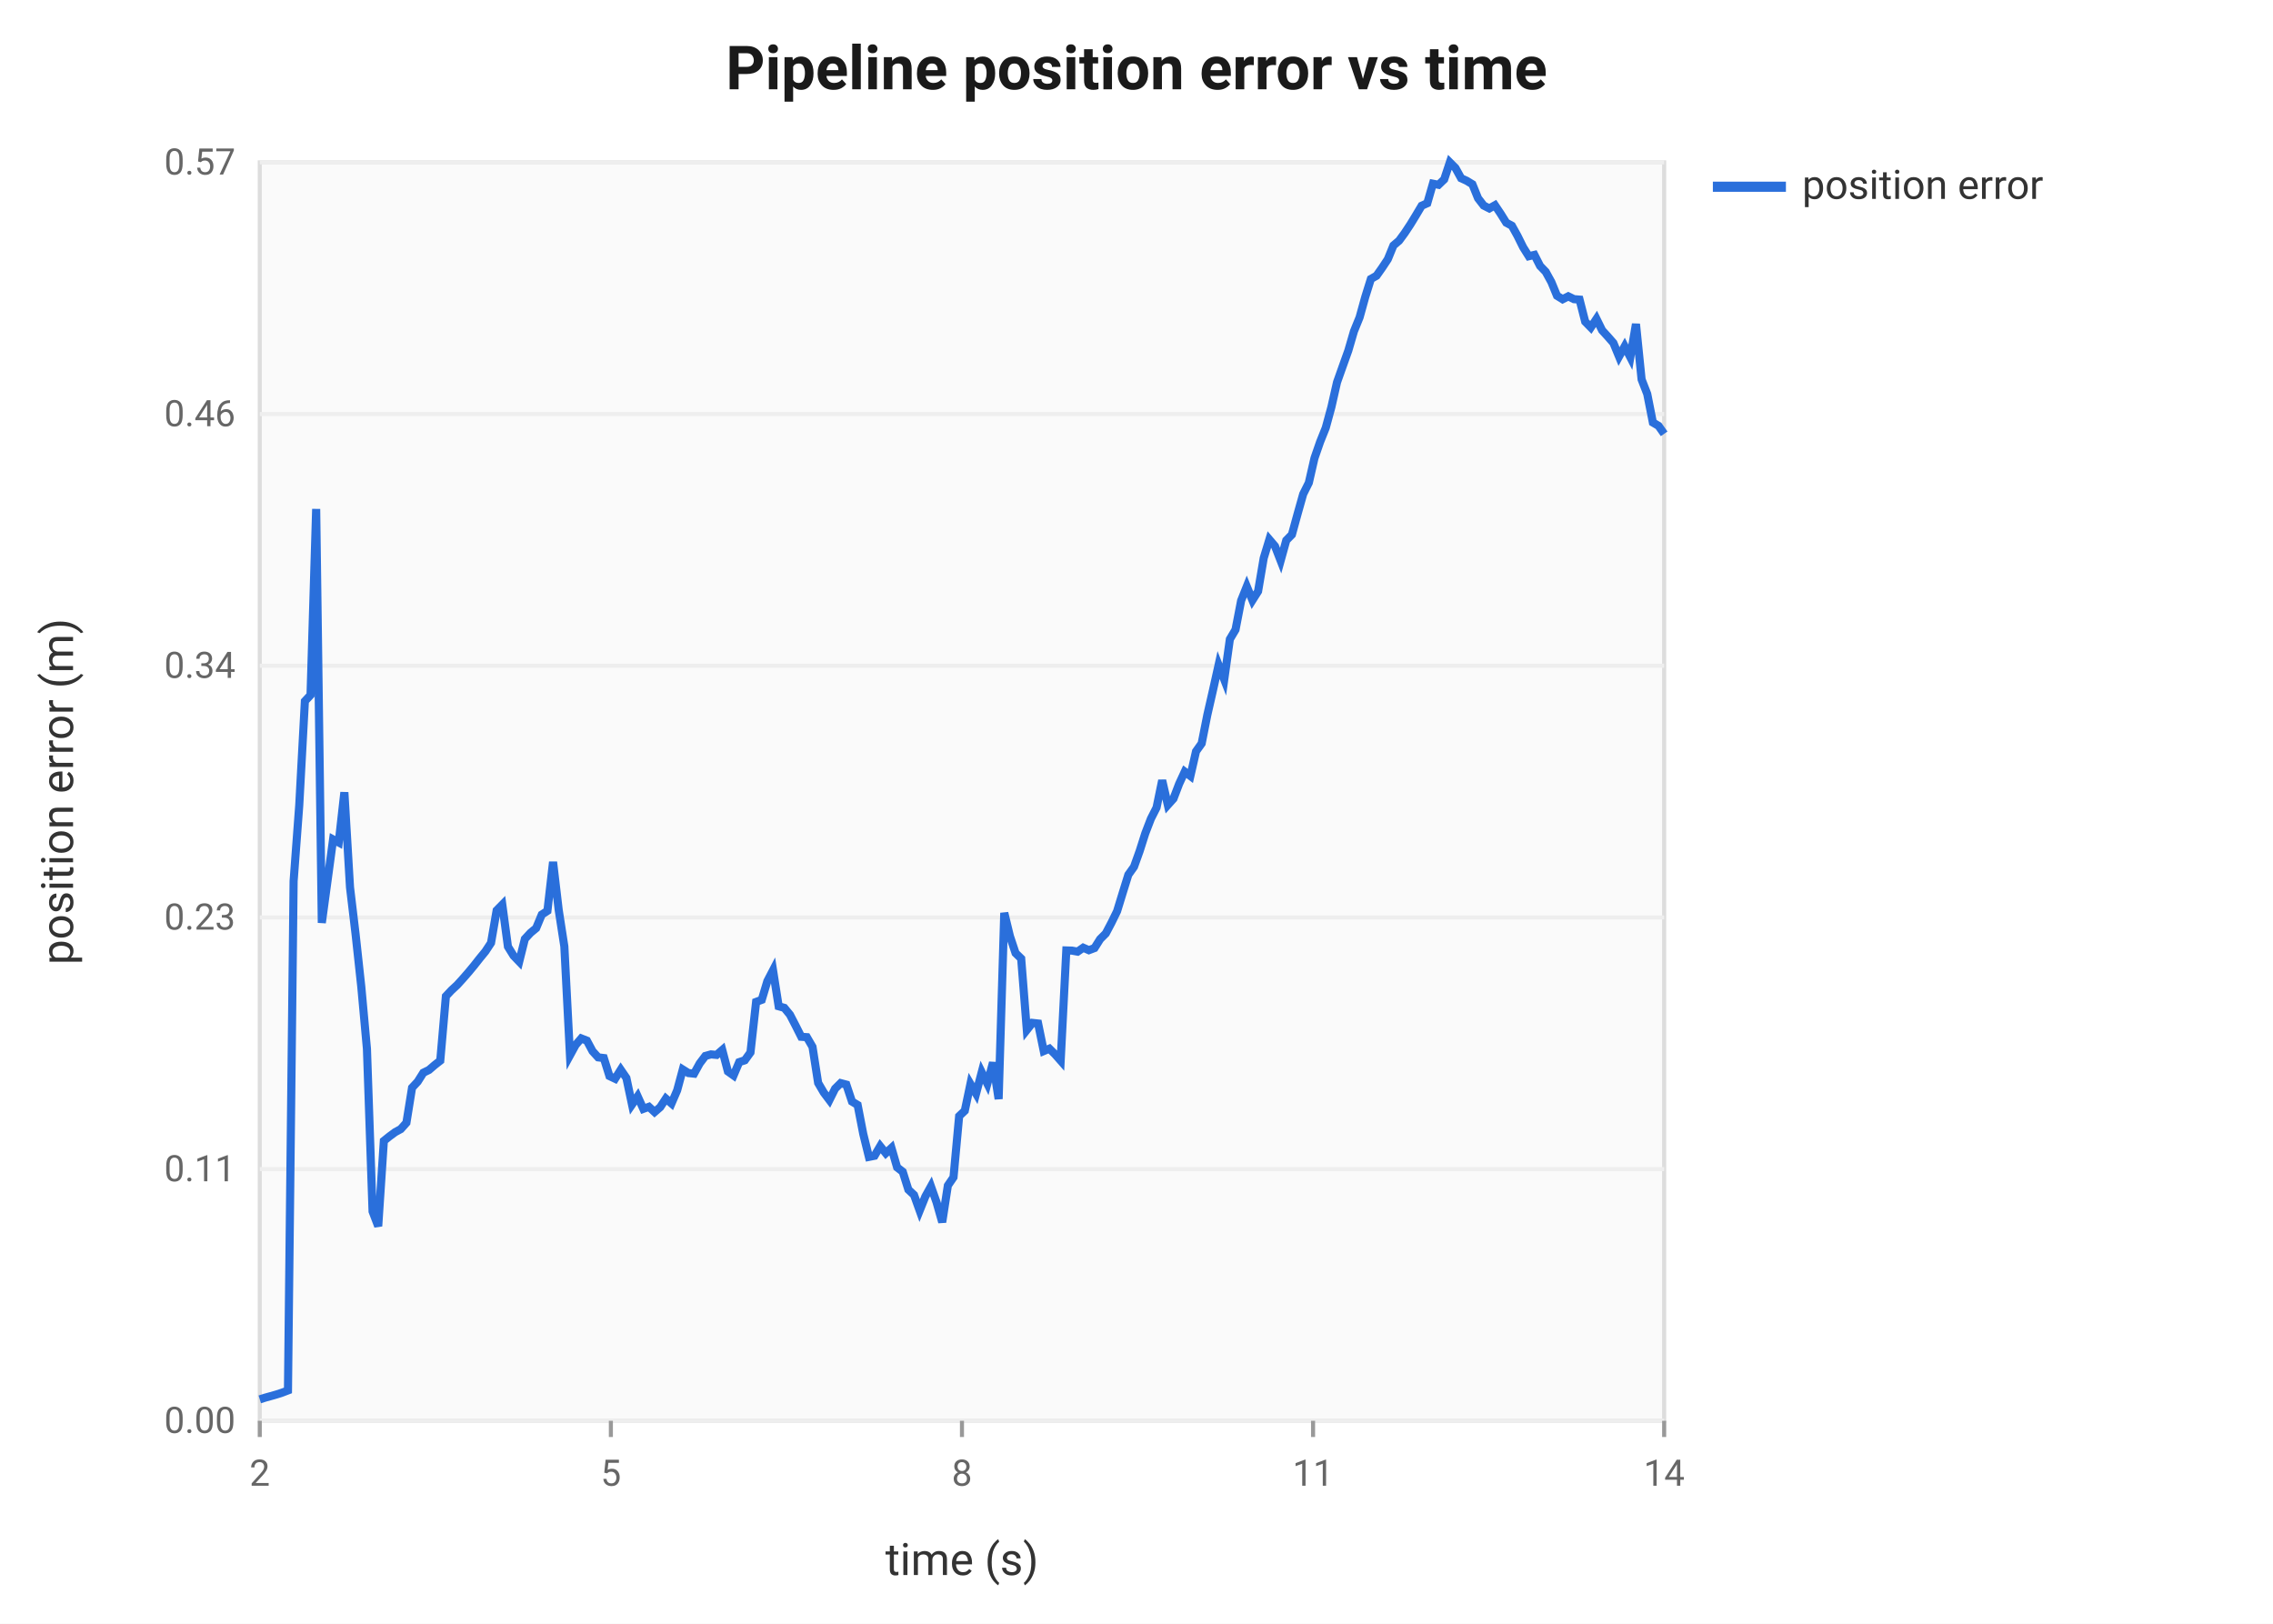
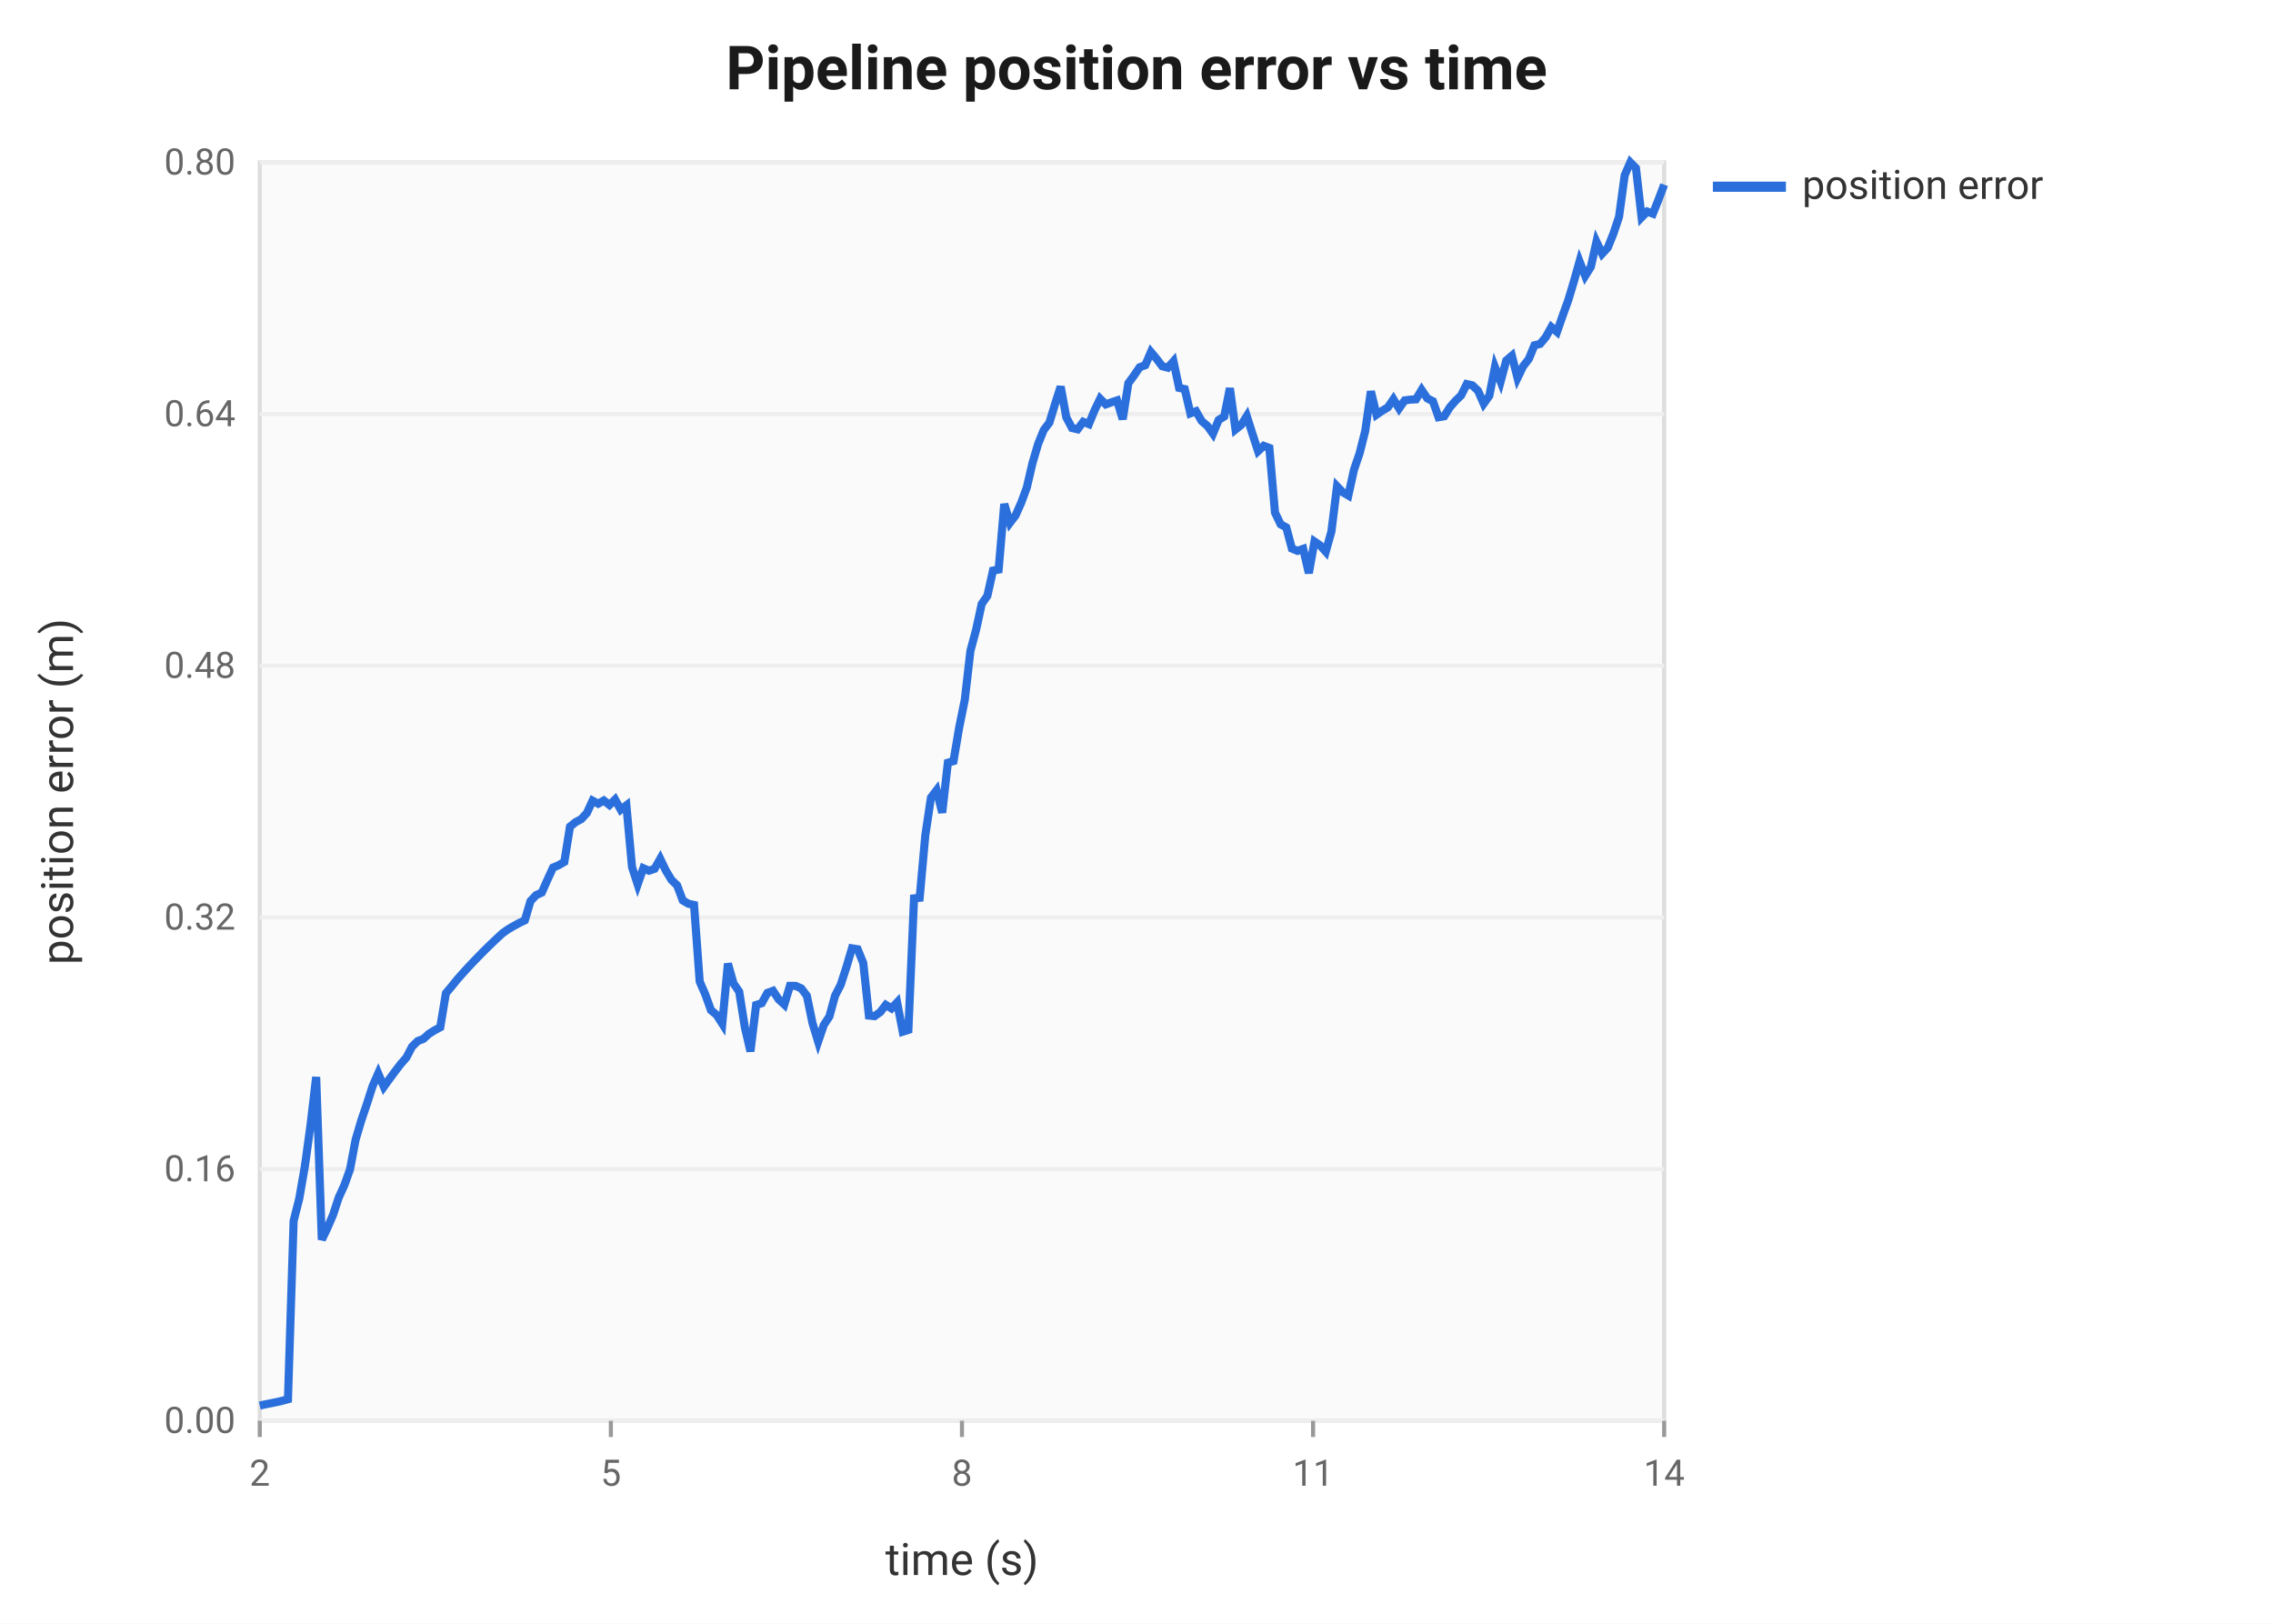
<svg xmlns="http://www.w3.org/2000/svg" width="560" height="400" viewBox="0 0 560 400" font-family="-apple-system,Segoe UI,Roboto,sans-serif">
  <rect width="560" height="400" fill="#ffffff" />
  <text x="280" y="22" text-anchor="middle" font-size="15" font-weight="600" fill="#1a1a1a">Pipeline  position error vs time</text>
  <rect x="64" y="40" width="346" height="310" fill="#fafafa" stroke="#ddd" />
  <line x1="64" y1="350" x2="410" y2="350" stroke="#eee" stroke-width="1" />
  <text x="58" y="353" font-size="9" fill="#666" text-anchor="end">0.00</text>
  <line x1="64" y1="288" x2="410" y2="288" stroke="#eee" stroke-width="1" />
-   <text x="58" y="291" font-size="9" fill="#666" text-anchor="end">0.11</text>
+   <text x="58" y="291" font-size="9" fill="#666" text-anchor="end">0.16</text>
  <line x1="64" y1="226" x2="410" y2="226" stroke="#eee" stroke-width="1" />
-   <text x="58" y="229" font-size="9" fill="#666" text-anchor="end">0.23</text>
+   <text x="58" y="229" font-size="9" fill="#666" text-anchor="end">0.32</text>
  <line x1="64" y1="164" x2="410" y2="164" stroke="#eee" stroke-width="1" />
-   <text x="58" y="167" font-size="9" fill="#666" text-anchor="end">0.34</text>
+   <text x="58" y="167" font-size="9" fill="#666" text-anchor="end">0.48</text>
  <line x1="64" y1="102" x2="410" y2="102" stroke="#eee" stroke-width="1" />
-   <text x="58" y="105" font-size="9" fill="#666" text-anchor="end">0.46</text>
+   <text x="58" y="105" font-size="9" fill="#666" text-anchor="end">0.64</text>
  <line x1="64" y1="40" x2="410" y2="40" stroke="#eee" stroke-width="1" />
-   <text x="58" y="43" font-size="9" fill="#666" text-anchor="end">0.57</text>
+   <text x="58" y="43" font-size="9" fill="#666" text-anchor="end">0.80</text>
  <line x1="64" y1="350" x2="64" y2="354" stroke="#999" stroke-width="1" />
  <text x="64" y="366" font-size="9" fill="#666" text-anchor="middle">2</text>
  <line x1="150.5" y1="350" x2="150.5" y2="354" stroke="#999" stroke-width="1" />
  <text x="150.5" y="366" font-size="9" fill="#666" text-anchor="middle">5</text>
  <line x1="237" y1="350" x2="237" y2="354" stroke="#999" stroke-width="1" />
  <text x="237" y="366" font-size="9" fill="#666" text-anchor="middle">8</text>
  <line x1="323.5" y1="350" x2="323.5" y2="354" stroke="#999" stroke-width="1" />
  <text x="323.5" y="366" font-size="9" fill="#666" text-anchor="middle">11</text>
  <line x1="410" y1="350" x2="410" y2="354" stroke="#999" stroke-width="1" />
  <text x="410" y="366" font-size="9" fill="#666" text-anchor="middle">14</text>
-   <polyline points="64,344.726 65.39,344.287 66.779,343.903 68.169,343.507 69.558,343.054 70.948,342.521 72.337,217.064 73.727,198.378 75.116,172.721 76.506,171.23 77.896,125.381 79.285,227.34 80.675,217.09 82.064,206.788 83.454,207.539 84.843,195.177 86.233,218.59 87.622,230.275 89.012,243.094 90.402,258.373 91.791,298.436 93.181,302.069 94.57,281.045 95.96,279.929 97.349,278.905 98.739,278.144 100.129,276.583 101.518,267.953 102.908,266.462 104.297,264.26 105.687,263.578 107.076,262.38 108.466,261.291 109.855,245.411 111.245,243.93 112.635,242.645 114.024,241.113 115.414,239.519 116.803,237.844 118.193,236.08 119.582,234.39 120.972,232.28 122.361,224.272 123.751,222.859 125.141,233.196 126.53,235.44 127.92,236.886 129.309,231.308 130.699,229.802 132.088,228.652 133.478,225.309 134.867,224.396 136.257,212.335 137.647,224.169 139.036,233.14 140.426,259.969 141.815,257.424 143.205,255.811 144.594,256.356 145.984,258.952 147.373,260.474 148.763,260.644 150.153,265.077 151.542,265.739 152.932,263.524 154.321,265.548 155.711,272.095 157.1,270.079 158.49,273.161 159.88,272.659 161.269,273.948 162.659,272.742 164.048,270.628 165.438,271.834 166.827,268.616 168.217,263.468 169.606,264.338 170.996,264.487 172.386,261.963 173.775,260.132 175.165,259.742 176.554,259.87 177.944,258.661 179.333,263.94 180.723,264.934 182.112,261.656 183.502,261.189 184.892,259.265 186.281,246.819 187.671,246.303 189.06,241.682 190.45,239.016 191.839,247.887 193.229,248.275 194.618,249.963 196.008,252.643 197.398,255.401 198.787,255.502 200.177,257.89 201.566,266.776 202.956,269.15 204.345,270.991 205.735,268.192 207.124,266.82 208.514,267.187 209.904,271.359 211.293,272.2 212.683,279.36 214.072,284.994 215.462,284.717 216.851,282.355 218.241,284.086 219.631,282.795 221.02,287.568 222.41,288.661 223.799,293.07 225.189,294.37 226.578,298.227 227.968,294.772 229.357,292.26 230.747,296.202 232.137,301.083 233.526,292.045 234.916,290.017 236.305,274.949 237.695,273.627 239.084,267.025 240.474,269.409 241.863,264.138 243.253,266.954 244.643,261.752 246.032,270.735 247.422,224.882 248.811,230.606 250.201,234.787 251.59,236.139 252.98,253.73 254.369,251.984 255.759,252.137 257.149,258.92 258.538,258.333 259.928,259.709 261.317,261.285 262.707,234.139 264.096,234.181 265.486,234.432 266.876,233.466 268.265,234.074 269.655,233.548 271.044,231.345 272.434,229.951 273.823,227.319 275.213,224.48 276.602,219.951 277.992,215.483 279.382,213.533 280.771,209.663 282.161,205.298 283.55,201.685 284.94,198.944 286.329,192.232 287.719,198.295 289.108,196.749 290.498,193.111 291.888,190.098 293.277,191.156 294.667,185.088 296.056,183.143 297.446,176.134 298.835,170.048 300.225,163.825 301.614,167.405 303.004,157.461 304.394,155.12 305.783,147.941 307.173,144.462 308.562,147.864 309.952,145.665 311.341,137.48 312.731,132.911 314.12,134.543 315.51,138.114 316.9,133.113 318.289,131.692 319.679,126.628 321.068,121.702 322.458,118.925 323.847,112.859 325.237,108.855 326.627,105.383 328.016,100.277 329.406,94.157 330.795,90.248 332.185,86.367 333.574,81.604 334.964,78.181 336.353,73.173 337.743,68.727 339.133,67.93 340.522,65.96 341.912,63.86 343.301,60.473 344.691,59.291 346.08,57.401 347.47,55.296 348.859,53.022 350.249,50.688 351.639,50.063 353.028,45.255 354.418,45.524 355.807,44.185 357.197,40 358.586,41.389 359.976,43.908 361.365,44.54 362.755,45.393 364.145,48.832 365.534,50.633 366.924,51.343 368.313,50.559 369.703,52.629 371.092,54.853 372.482,55.608 373.871,58.109 375.261,60.913 376.651,63.123 378.04,62.792 379.43,65.515 380.819,66.956 382.209,69.482 383.598,72.854 384.988,73.719 386.378,73.004 387.767,73.694 389.157,73.807 390.546,79.241 391.936,80.657 393.325,78.551 394.715,81.376 396.104,82.897 397.494,84.48 398.884,87.838 400.273,85.316 401.663,88.009 403.052,79.815 404.442,93.473 405.831,97.05 407.221,104.08 408.61,104.905 410,106.875" fill="none" stroke="#2a6fdb" stroke-width="2" />
+   <polyline points="64,346.258 65.39,345.946 66.779,345.674 68.169,345.392 69.558,345.071 70.948,344.693 72.337,300.779 73.727,295.267 75.116,287.265 76.506,277.163 77.896,265.302 79.285,305.391 80.675,302.493 82.064,299.247 83.454,295.009 84.843,291.956 86.233,288.072 87.622,280.708 89.012,276.014 90.402,271.912 91.791,267.58 93.181,264.424 94.57,267.719 95.96,265.791 97.349,263.906 98.739,262.103 100.129,260.511 101.518,257.838 102.908,256.467 104.297,255.927 105.687,254.671 107.076,253.81 108.466,253.067 109.855,244.682 111.245,243.029 112.635,241.304 114.024,239.732 115.414,238.213 116.803,236.741 118.193,235.312 119.582,233.911 120.972,232.554 122.361,231.232 123.751,229.944 125.141,228.95 126.53,228.132 127.92,227.38 129.309,226.707 130.699,221.978 132.088,220.512 133.478,219.878 134.867,216.746 136.257,213.718 137.647,213.135 139.036,212.325 140.426,203.64 141.815,202.525 143.205,201.788 144.594,200.274 145.984,197.236 147.373,197.989 148.763,197.202 150.153,198.298 151.542,196.955 152.932,199.464 154.321,198.4 155.711,213.577 157.1,217.865 158.49,213.888 159.88,214.49 161.269,214.027 162.659,211.561 164.048,214.467 165.438,216.767 166.827,218.11 168.217,221.82 169.606,222.633 170.996,222.934 172.386,241.791 173.775,245.006 175.165,248.862 176.554,250.011 177.944,252.188 179.333,237.38 180.723,242.285 182.112,244.276 183.502,253.041 184.892,258.999 186.281,247.576 187.671,247.132 189.06,244.602 190.45,244.086 191.839,246.184 193.229,247.456 194.618,242.861 196.008,242.869 197.398,243.485 198.787,245.298 200.177,252.048 201.566,256.608 202.956,252.516 204.345,250.39 205.735,245.289 207.124,242.601 208.514,238.299 209.904,233.616 211.293,233.846 212.683,237.238 214.072,250.183 215.462,250.322 216.851,249.34 218.241,247.551 219.631,248.414 221.02,246.943 222.41,254.153 223.799,253.71 225.189,221.315 226.578,221.167 227.968,205.789 229.357,196.49 230.747,194.67 232.137,200.196 233.526,187.893 234.916,187.482 236.305,179.261 237.695,172.401 239.084,160.335 240.474,155.166 241.863,148.776 243.253,146.791 244.643,140.566 246.032,140.311 247.422,124.157 248.811,128.81 250.201,126.98 251.59,123.853 252.98,120.078 254.369,114.093 255.759,109.375 257.149,105.93 258.538,104.116 259.928,99.554 261.317,95.239 262.707,102.798 264.096,105.43 265.486,105.754 266.876,103.912 268.265,104.48 269.655,101.102 271.044,98.225 272.434,99.615 273.823,99.107 275.213,98.644 276.602,103.263 277.992,94.41 279.382,92.52 280.771,90.479 282.161,89.958 283.55,86.713 284.94,88.379 286.329,90.208 287.719,90.58 289.108,89.008 290.498,95.548 291.888,95.854 293.277,101.825 294.667,101.304 296.056,103.717 297.446,104.9 298.835,106.839 300.225,103.473 301.614,102.603 303.004,95.636 304.394,105.807 305.783,104.7 307.173,102.498 308.562,106.873 309.952,111.133 311.341,109.833 312.731,110.349 314.12,126.272 315.51,129.158 316.9,129.931 318.289,135.135 319.679,135.702 321.068,135.203 322.458,141.187 323.847,133.403 325.237,134.351 326.627,135.896 328.016,130.944 329.406,119.805 330.795,121.243 332.185,122.061 333.574,115.752 334.964,111.659 336.353,106.163 337.743,96.402 339.133,102.15 340.522,101.195 341.912,100.369 343.301,98.347 344.691,100.613 346.08,98.634 347.47,98.451 348.859,98.37 350.249,96.056 351.639,98.132 353.028,98.84 354.418,102.78 355.807,102.547 357.197,100.334 358.586,98.741 359.976,97.407 361.365,94.617 362.755,94.932 364.145,96.263 365.534,99.443 366.924,97.499 368.313,90.42 369.703,93.998 371.092,88.822 372.482,87.631 373.871,93.1 375.261,90.223 376.651,88.449 378.04,85.06 379.43,84.716 380.819,83.071 382.209,80.57 383.598,81.763 384.988,77.786 386.378,73.938 387.767,69.321 389.157,64.39 390.546,67.967 391.936,65.746 393.325,59.547 394.715,62.502 396.104,61.013 397.494,57.569 398.884,53.409 400.273,43.173 401.663,40 403.052,41.416 404.442,53.544 405.831,52.122 407.221,52.636 408.61,49.174 410,45.493" fill="none" stroke="#2a6fdb" stroke-width="2" />
  <line x1="422" y1="46" x2="440" y2="46" stroke="#2a6fdb" stroke-width="2.5" />
  <text x="444" y="49" font-size="10" fill="#333" text-anchor="start">position error</text>
  <text x="237" y="388" font-size="11" fill="#333" text-anchor="middle">time (s)</text>
  <text x="18" y="195" font-size="11" fill="#333" text-anchor="middle" transform="rotate(-90 18 195)">position error (m)</text>
</svg>
